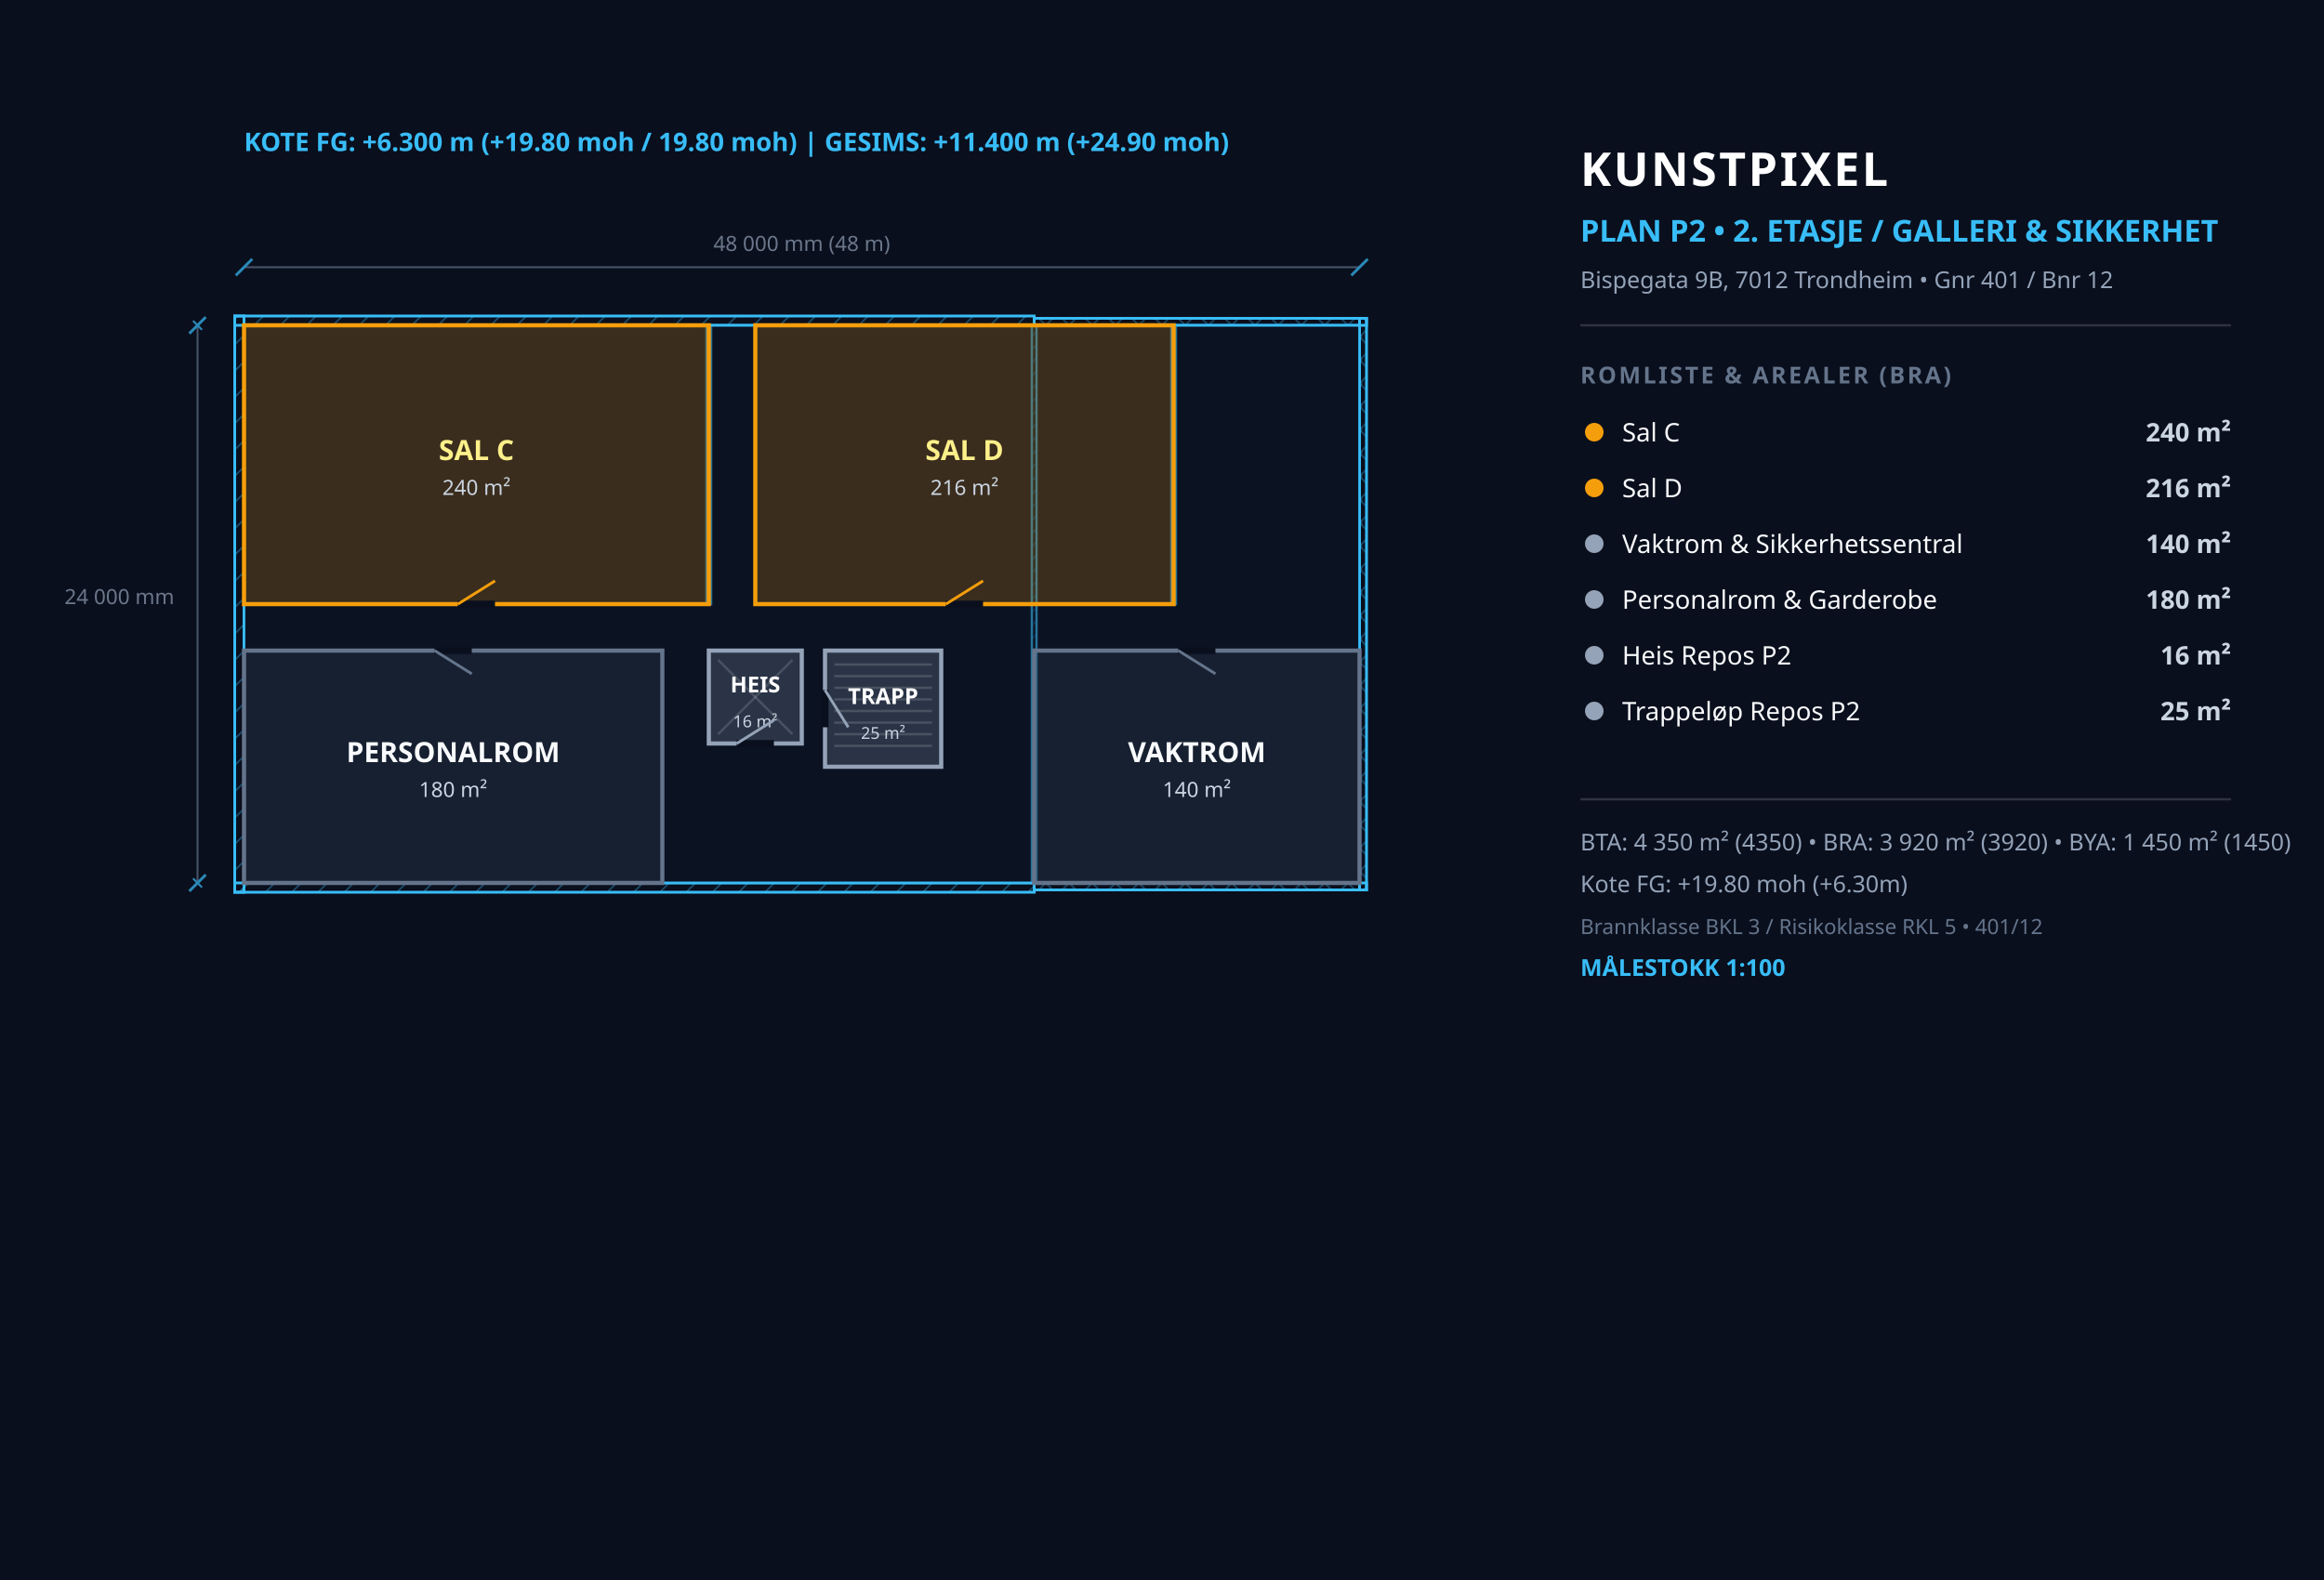
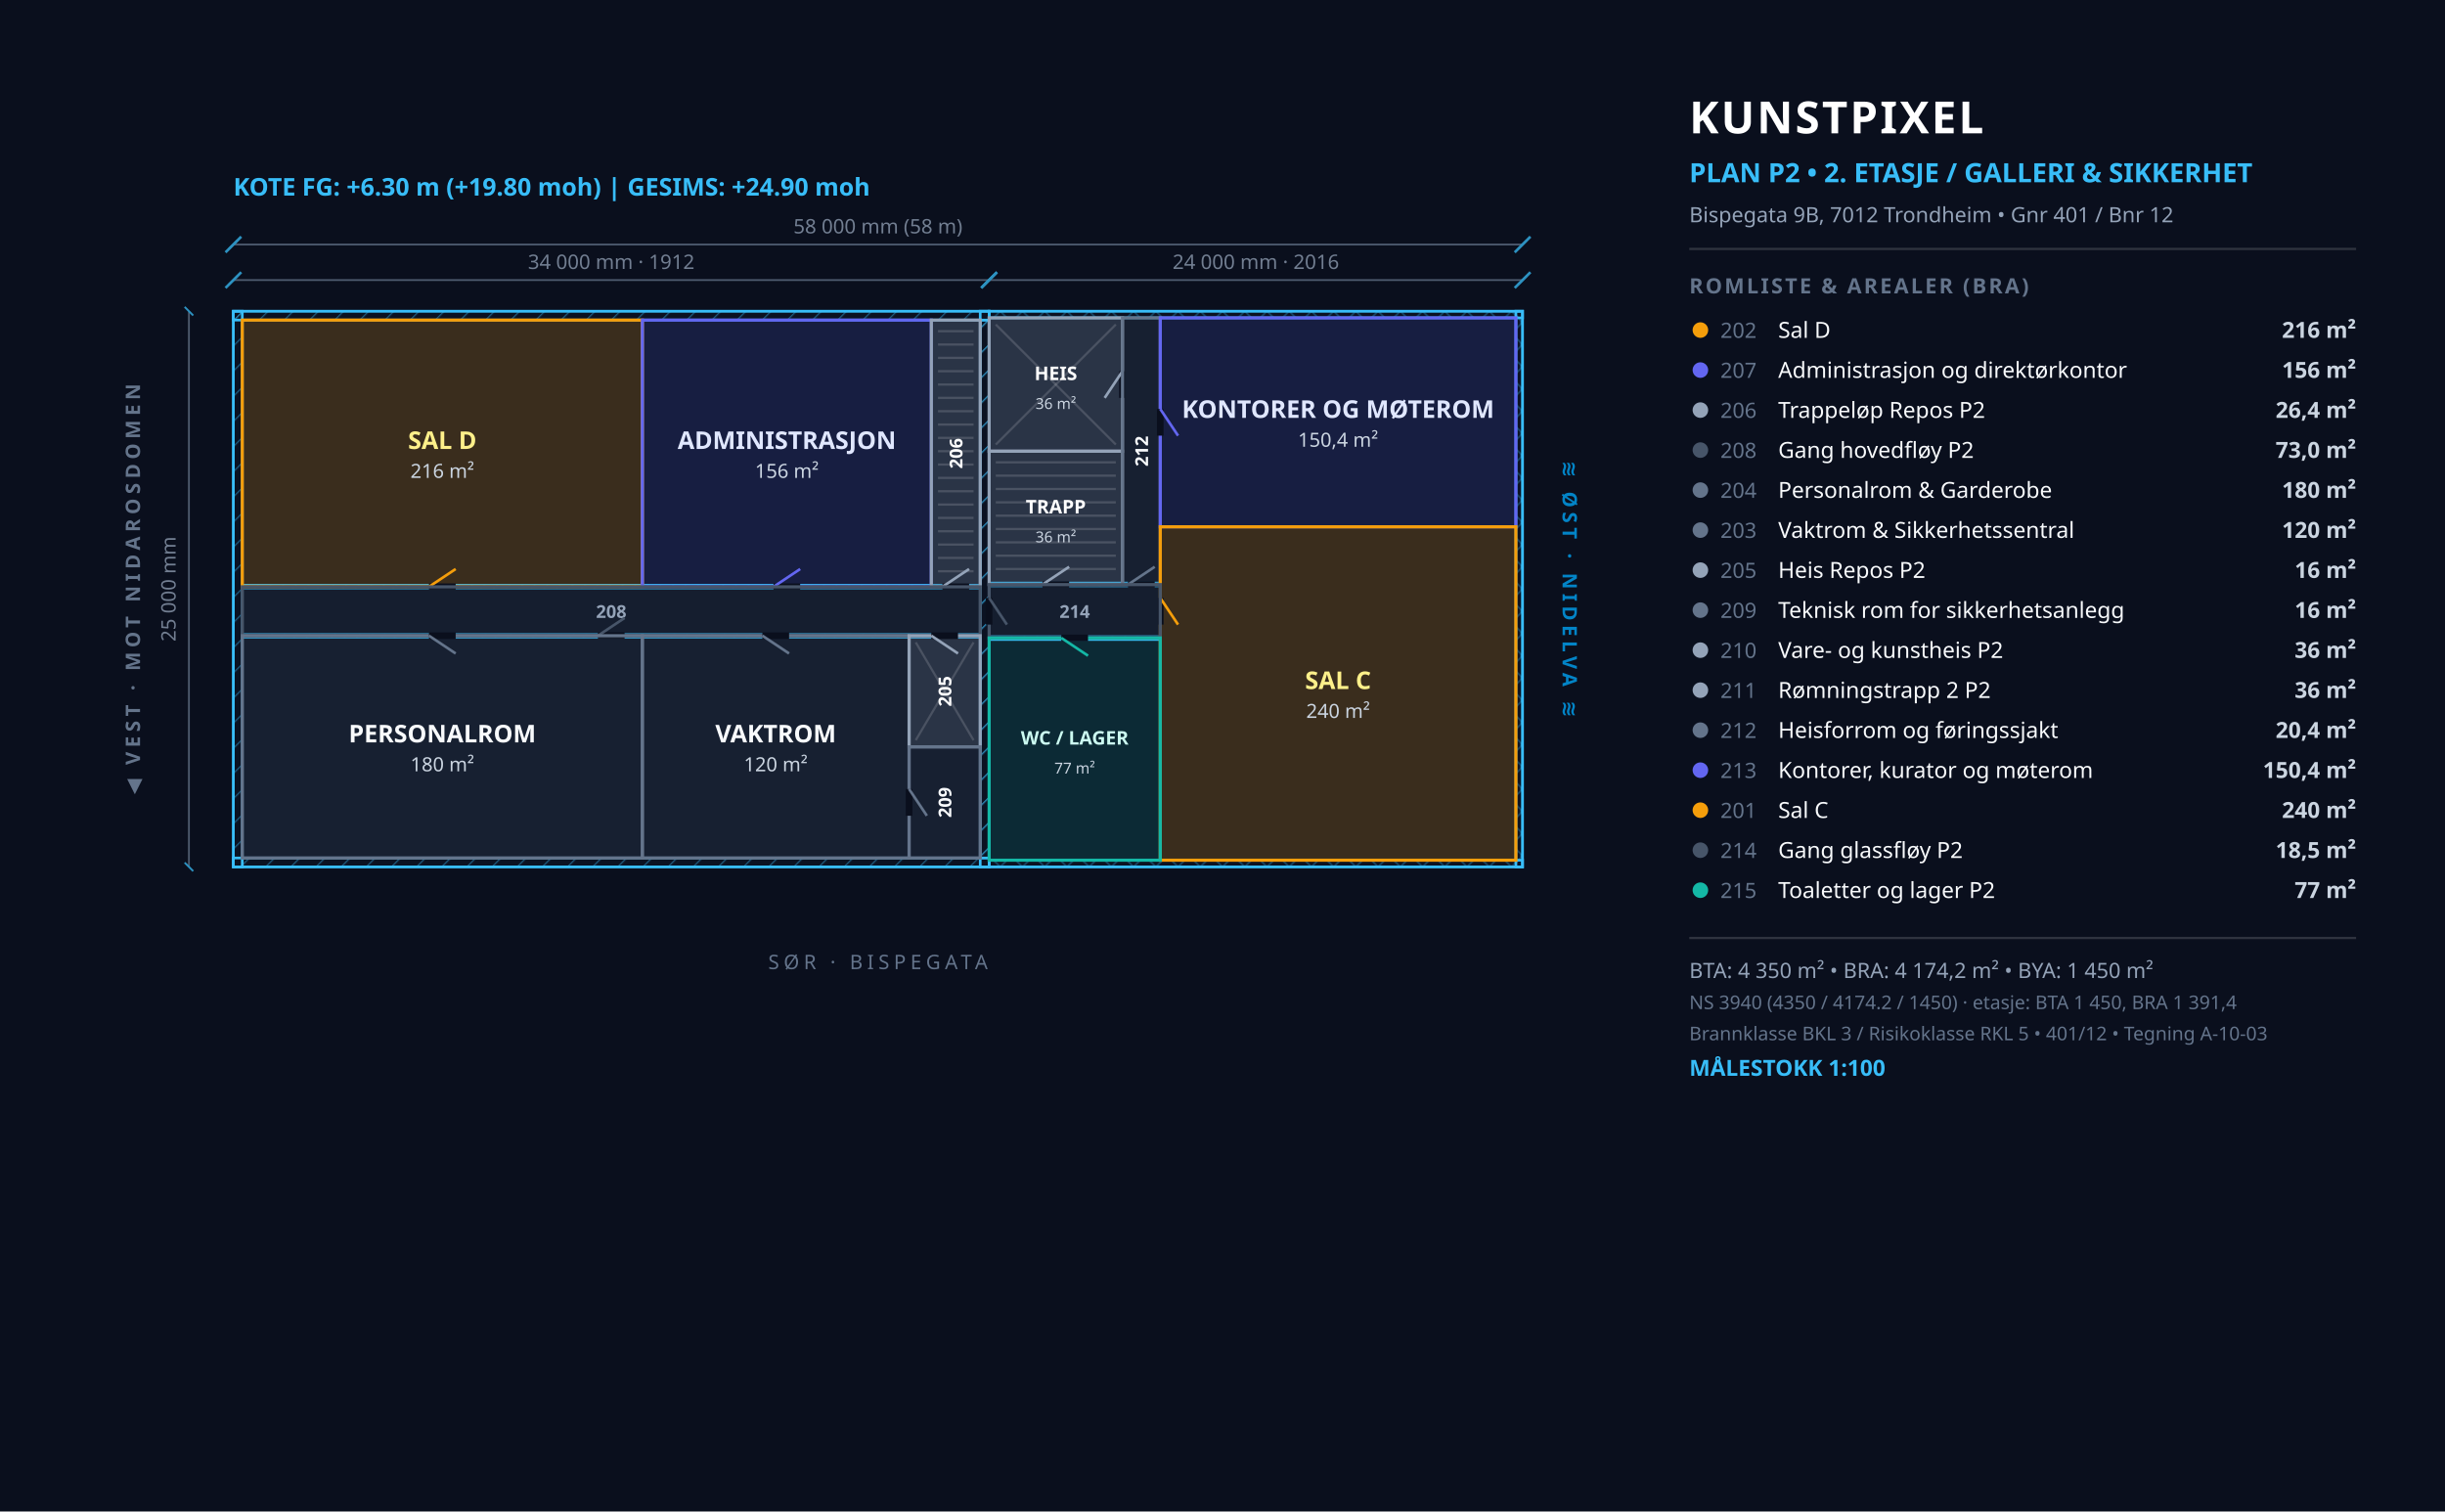
- <svg xmlns="http://www.w3.org/2000/svg" viewBox="0 0 1000 680" width="100%" height="100%" class="blueprint-svg">
+ <svg xmlns="http://www.w3.org/2000/svg" viewBox="0 0 1100 680" width="100%" height="100%" class="blueprint-svg">
  <defs>
    <pattern id="hatch-tegl-400" width="8" height="8" patternTransform="rotate(45 0 0)" patternUnits="userSpaceOnUse">
      <line x1="0" y1="0" x2="0" y2="8" stroke="rgba(56, 189, 248, 0.4)" stroke-width="1.2" />
    </pattern>
    <pattern id="hatch-betong-300" width="10" height="10" patternUnits="userSpaceOnUse">
      <line x1="0" y1="0" x2="10" y2="10" stroke="rgba(56, 189, 248, 0.3)" stroke-width="0.8" />
      <line x1="10" y1="0" x2="0" y2="10" stroke="rgba(56, 189, 248, 0.3)" stroke-width="0.8" />
      <circle cx="5" cy="5" r="1.2" fill="rgba(56, 189, 248, 0.3)" />
    </pattern>
    <pattern id="hatch-baerevegg-200" width="4" height="4" patternTransform="rotate(45 0 0)" patternUnits="userSpaceOnUse">
      <line x1="0" y1="0" x2="0" y2="4" stroke="rgba(2, 132, 199, 0.5)" stroke-width="1.2" />
    </pattern>
    <marker id="tick-45" viewBox="0 0 10 10" refX="5" refY="5" markerWidth="6" markerHeight="6" orient="auto">
      <line x1="1" y1="9" x2="9" y2="1" stroke="#38bdf8" stroke-width="1.8" class="arch-tick" />
    </marker>
  </defs>
  <rect width="100%" height="100%" fill="#0a0f1d" />
-   <text x="105" y="65" font-family="sans-serif" font-size="11" font-weight="600" fill="#38bdf8">KOTE FG: +6.300 m (+19.80 moh / 19.80 moh) | GESIMS: +11.400 m (+24.90 moh)</text>
+   <text x="105" y="88" font-family="sans-serif" font-size="11" font-weight="600" fill="#38bdf8">KOTE FG: +6.30 m (+19.80 moh) | GESIMS: +24.90 moh</text>
+   <rect x="105" y="140" width="580" height="250" fill="rgba(15, 23, 42, 0.45)" stroke="#38bdf8" stroke-width="1" />
  <g class="architectural-walls">
-     <rect x="101" y="136" width="4" height="248" fill="url(#hatch-tegl-400)" stroke="#38bdf8" stroke-width="1.2" />
-     <rect x="101" y="136" width="344" height="4" fill="url(#hatch-tegl-400)" stroke="#38bdf8" stroke-width="1.2" />
-     <rect x="101" y="380" width="344" height="4" fill="url(#hatch-tegl-400)" stroke="#38bdf8" stroke-width="1.2" />
-     <rect x="585" y="137" width="3" height="246" fill="url(#hatch-betong-300)" stroke="#38bdf8" stroke-width="1.2" />
-     <rect x="445" y="137" width="143" height="3" fill="url(#hatch-betong-300)" stroke="#38bdf8" stroke-width="1.2" />
-     <rect x="445" y="380" width="143" height="3" fill="url(#hatch-betong-300)" stroke="#38bdf8" stroke-width="1.2" />
-     <rect x="444" y="140" width="2" height="240" fill="url(#hatch-baerevegg-200)" stroke="#38bdf8" stroke-width="1" />
-     <rect x="304" y="140" width="2" height="120" fill="url(#hatch-baerevegg-200)" stroke="#38bdf8" stroke-width="1" />
-     <rect x="504" y="140" width="2" height="120" fill="url(#hatch-baerevegg-200)" stroke="#38bdf8" stroke-width="1" />
-   </g>
-   <rect x="105" y="140" width="480" height="240" fill="rgba(15, 23, 42, 0.45)" stroke="#38bdf8" stroke-width="1" />
+     <rect class="yttervegg" data-volum="HOVEDFLOY" x="105" y="140" width="340" height="4" fill="url(#hatch-tegl-400)" stroke="#38bdf8" stroke-width="1.2" />
+     <rect class="yttervegg" data-volum="HOVEDFLOY" x="105" y="386" width="340" height="4" fill="url(#hatch-tegl-400)" stroke="#38bdf8" stroke-width="1.2" />
+     <rect class="yttervegg" data-volum="HOVEDFLOY" x="105" y="140" width="4" height="250" fill="url(#hatch-tegl-400)" stroke="#38bdf8" stroke-width="1.2" />
+     <rect class="yttervegg" data-volum="HOVEDFLOY" x="441" y="140" width="4" height="250" fill="url(#hatch-tegl-400)" stroke="#38bdf8" stroke-width="1.2" />
+     <rect class="yttervegg" data-volum="GLASSFLOY" x="445" y="140" width="240" height="3" fill="url(#hatch-betong-300)" stroke="#38bdf8" stroke-width="1.2" />
+     <rect class="yttervegg" data-volum="GLASSFLOY" x="445" y="387" width="240" height="3" fill="url(#hatch-betong-300)" stroke="#38bdf8" stroke-width="1.2" />
+     <rect class="yttervegg" data-volum="GLASSFLOY" x="682" y="140" width="3" height="250" fill="url(#hatch-betong-300)" stroke="#38bdf8" stroke-width="1.2" />
+     <rect class="fasadevegg" x="441" y="144" width="4" height="242" fill="url(#hatch-tegl-400)" stroke="#38bdf8" stroke-width="1" />
+     <rect class="baerevegg" x="109" y="263" width="332" height="2" fill="url(#hatch-baerevegg-200)" stroke="#38bdf8" stroke-width="0.6" />
+     <rect class="baerevegg" x="109" y="285" width="332" height="2" fill="url(#hatch-baerevegg-200)" stroke="#38bdf8" stroke-width="0.6" />
+     <rect class="baerevegg" x="445" y="262" width="77" height="2" fill="url(#hatch-baerevegg-200)" stroke="#38bdf8" stroke-width="0.6" />
+     <rect class="baerevegg" x="445" y="286" width="77" height="2" fill="url(#hatch-baerevegg-200)" stroke="#38bdf8" stroke-width="0.6" />
+   </g>
+   <g class="blueprint-room" data-room-id="SAL-D" style="cursor: pointer;">
+     <rect x="109" y="144" width="180" height="120" fill="rgba(245, 158, 11, 0.20)" stroke="#f59e0b" stroke-width="1.4" />
+     <text x="199.0" y="202.0" font-family="sans-serif" font-size="11" font-weight="bold" fill="#fef08a" text-anchor="middle">SAL D</text>
+     <text x="199.0" y="215.0" font-family="sans-serif" font-size="8.8" font-weight="500" fill="#cbd5e1" text-anchor="middle">216 m²</text>
+   </g>
+   <line x1="193.0" y1="264" x2="205.0" y2="264" stroke="#0a0f1d" stroke-width="3" />
+   <line x1="193.0" y1="264" x2="205.0" y2="256" stroke="#f59e0b" stroke-width="1.2" />
+   <g class="blueprint-room" data-room-id="ADM-1" style="cursor: pointer;">
+     <rect x="289" y="144" width="130" height="120" fill="rgba(99, 102, 241, 0.15)" stroke="#6366f1" stroke-width="1.4" />
+     <text x="354.0" y="202.0" font-family="sans-serif" font-size="11" font-weight="bold" fill="#e0e7ff" text-anchor="middle">ADMINISTRASJON</text>
+     <text x="354.0" y="215.0" font-family="sans-serif" font-size="8.8" font-weight="500" fill="#cbd5e1" text-anchor="middle">156 m²</text>
+   </g>
+   <line x1="348.0" y1="264" x2="360.0" y2="264" stroke="#0a0f1d" stroke-width="3" />
+   <line x1="348.0" y1="264" x2="360.0" y2="256" stroke="#6366f1" stroke-width="1.2" />
+   <g class="blueprint-room" data-room-id="TRAPP-P2" style="cursor: pointer;">
+     <rect x="419" y="144" width="22" height="120" fill="rgba(100, 116, 139, 0.35)" stroke="#94a3b8" stroke-width="1.4" />
+     <text x="430.0" y="207.0" font-family="sans-serif" font-size="8" font-weight="bold" fill="#ffffff" text-anchor="middle" transform="rotate(-90 430.0 204.0)">206</text>
+   </g>
+   <line x1="422" y1="149" x2="438" y2="149" stroke="rgba(255, 255, 255, 0.15)" stroke-width="1" />
+   <line x1="422" y1="155" x2="438" y2="155" stroke="rgba(255, 255, 255, 0.15)" stroke-width="1" />
+   <line x1="422" y1="161" x2="438" y2="161" stroke="rgba(255, 255, 255, 0.15)" stroke-width="1" />
+   <line x1="422" y1="167" x2="438" y2="167" stroke="rgba(255, 255, 255, 0.15)" stroke-width="1" />
+   <line x1="422" y1="173" x2="438" y2="173" stroke="rgba(255, 255, 255, 0.15)" stroke-width="1" />
+   <line x1="422" y1="179" x2="438" y2="179" stroke="rgba(255, 255, 255, 0.15)" stroke-width="1" />
+   <line x1="422" y1="185" x2="438" y2="185" stroke="rgba(255, 255, 255, 0.15)" stroke-width="1" />
+   <line x1="422" y1="191" x2="438" y2="191" stroke="rgba(255, 255, 255, 0.15)" stroke-width="1" />
+   <line x1="422" y1="197" x2="438" y2="197" stroke="rgba(255, 255, 255, 0.15)" stroke-width="1" />
+   <line x1="422" y1="203" x2="438" y2="203" stroke="rgba(255, 255, 255, 0.15)" stroke-width="1" />
+   <line x1="422" y1="209" x2="438" y2="209" stroke="rgba(255, 255, 255, 0.15)" stroke-width="1" />
+   <line x1="422" y1="215" x2="438" y2="215" stroke="rgba(255, 255, 255, 0.15)" stroke-width="1" />
+   <line x1="422" y1="221" x2="438" y2="221" stroke="rgba(255, 255, 255, 0.15)" stroke-width="1" />
+   <line x1="422" y1="227" x2="438" y2="227" stroke="rgba(255, 255, 255, 0.15)" stroke-width="1" />
+   <line x1="422" y1="233" x2="438" y2="233" stroke="rgba(255, 255, 255, 0.15)" stroke-width="1" />
+   <line x1="422" y1="239" x2="438" y2="239" stroke="rgba(255, 255, 255, 0.15)" stroke-width="1" />
+   <line x1="422" y1="245" x2="438" y2="245" stroke="rgba(255, 255, 255, 0.15)" stroke-width="1" />
+   <line x1="422" y1="251" x2="438" y2="251" stroke="rgba(255, 255, 255, 0.15)" stroke-width="1" />
+   <line x1="422" y1="257" x2="438" y2="257" stroke="rgba(255, 255, 255, 0.15)" stroke-width="1" />
+   <line x1="424.0" y1="264" x2="436.0" y2="264" stroke="#0a0f1d" stroke-width="3" />
+   <line x1="424.0" y1="264" x2="436.0" y2="256" stroke="#94a3b8" stroke-width="1.2" />
+   <g class="blueprint-room" data-room-id="GANG-P2" style="cursor: pointer;">
+     <rect x="109" y="264" width="332" height="22" fill="rgba(30, 41, 59, 0.55)" stroke="#475569" stroke-width="1.4" />
+     <text x="275.0" y="278.0" font-family="sans-serif" font-size="8" font-weight="bold" fill="#94a3b8" text-anchor="middle">208</text>
+   </g>
+   <line x1="269.0" y1="286" x2="281.0" y2="286" stroke="#0a0f1d" stroke-width="3" />
+   <line x1="269.0" y1="286" x2="281.0" y2="278" stroke="#475569" stroke-width="1.2" />
+   <g class="blueprint-room" data-room-id="PAU-1" style="cursor: pointer;">
+     <rect x="109" y="286" width="180" height="100" fill="rgba(51, 65, 85, 0.30)" stroke="#64748b" stroke-width="1.4" />
+     <text x="199.0" y="334.0" font-family="sans-serif" font-size="11" font-weight="bold" fill="#f8fafc" text-anchor="middle">PERSONALROM</text>
+     <text x="199.0" y="347.0" font-family="sans-serif" font-size="8.8" font-weight="500" fill="#cbd5e1" text-anchor="middle">180 m²</text>
+   </g>
+   <line x1="193.0" y1="286" x2="205.0" y2="286" stroke="#0a0f1d" stroke-width="3" />
+   <line x1="193.0" y1="286" x2="205.0" y2="294" stroke="#64748b" stroke-width="1.2" />
+   <g class="blueprint-room" data-room-id="VAK-1" style="cursor: pointer;">
+     <rect x="289" y="286" width="120" height="100" fill="rgba(51, 65, 85, 0.30)" stroke="#64748b" stroke-width="1.4" />
+     <text x="349.0" y="334.0" font-family="sans-serif" font-size="11" font-weight="bold" fill="#f8fafc" text-anchor="middle">VAKTROM</text>
+     <text x="349.0" y="347.0" font-family="sans-serif" font-size="8.8" font-weight="500" fill="#cbd5e1" text-anchor="middle">120 m²</text>
+   </g>
+   <line x1="343.0" y1="286" x2="355.0" y2="286" stroke="#0a0f1d" stroke-width="3" />
+   <line x1="343.0" y1="286" x2="355.0" y2="294" stroke="#64748b" stroke-width="1.2" />
+   <g class="blueprint-room" data-room-id="HEIS-P2" style="cursor: pointer;">
+     <rect x="409" y="286" width="32" height="50" fill="rgba(100, 116, 139, 0.35)" stroke="#94a3b8" stroke-width="1.4" />
+     <text x="425.0" y="314.0" font-family="sans-serif" font-size="8" font-weight="bold" fill="#ffffff" text-anchor="middle" transform="rotate(-90 425.0 311.0)">205</text>
+   </g>
+   <line x1="412" y1="289" x2="438" y2="333" stroke="rgba(255, 255, 255, 0.15)" stroke-width="1" />
+   <line x1="438" y1="289" x2="412" y2="333" stroke="rgba(255, 255, 255, 0.15)" stroke-width="1" />
+   <line x1="419.0" y1="286" x2="431.0" y2="286" stroke="#0a0f1d" stroke-width="3" />
+   <line x1="419.0" y1="286" x2="431.0" y2="294" stroke="#94a3b8" stroke-width="1.2" />
+   <g class="blueprint-room" data-room-id="SIK-P2" style="cursor: pointer;">
+     <rect x="409" y="336" width="32" height="50" fill="rgba(51, 65, 85, 0.30)" stroke="#64748b" stroke-width="1.4" />
+     <text x="425.0" y="364.0" font-family="sans-serif" font-size="8" font-weight="bold" fill="#f8fafc" text-anchor="middle" transform="rotate(-90 425.0 361.0)">209</text>
+   </g>
+   <line x1="409" y1="355.0" x2="409" y2="367.0" stroke="#0a0f1d" stroke-width="3" />
+   <line x1="409" y1="355.0" x2="417" y2="367.0" stroke="#64748b" stroke-width="1.2" />
+   <g class="blueprint-room" data-room-id="VHEIS-P2" style="cursor: pointer;">
+     <rect x="445" y="143" width="60" height="60" fill="rgba(100, 116, 139, 0.35)" stroke="#94a3b8" stroke-width="1.4" />
+     <text x="475.0" y="171.0" font-family="sans-serif" font-size="8.5" font-weight="bold" fill="#ffffff" text-anchor="middle">HEIS</text>
+     <text x="475.0" y="184.0" font-family="sans-serif" font-size="6.8" font-weight="500" fill="#cbd5e1" text-anchor="middle">36 m²</text>
+   </g>
+   <line x1="448" y1="146" x2="502" y2="200" stroke="rgba(255, 255, 255, 0.15)" stroke-width="1" />
+   <line x1="502" y1="146" x2="448" y2="200" stroke="rgba(255, 255, 255, 0.15)" stroke-width="1" />
+   <line x1="505" y1="167.0" x2="505" y2="179.0" stroke="#0a0f1d" stroke-width="3" />
+   <line x1="505" y1="167.0" x2="497" y2="179.0" stroke="#94a3b8" stroke-width="1.2" />
+   <g class="blueprint-room" data-room-id="TRAPP2-P2" style="cursor: pointer;">
+     <rect x="445" y="203" width="60" height="60" fill="rgba(100, 116, 139, 0.35)" stroke="#94a3b8" stroke-width="1.4" />
+     <text x="475.0" y="231.0" font-family="sans-serif" font-size="8.5" font-weight="bold" fill="#ffffff" text-anchor="middle">TRAPP</text>
+     <text x="475.0" y="244.0" font-family="sans-serif" font-size="6.8" font-weight="500" fill="#cbd5e1" text-anchor="middle">36 m²</text>
+   </g>
+   <line x1="448" y1="208" x2="502" y2="208" stroke="rgba(255, 255, 255, 0.15)" stroke-width="1" />
+   <line x1="448" y1="214" x2="502" y2="214" stroke="rgba(255, 255, 255, 0.15)" stroke-width="1" />
+   <line x1="448" y1="220" x2="502" y2="220" stroke="rgba(255, 255, 255, 0.15)" stroke-width="1" />
+   <line x1="448" y1="226" x2="502" y2="226" stroke="rgba(255, 255, 255, 0.15)" stroke-width="1" />
+   <line x1="448" y1="232" x2="502" y2="232" stroke="rgba(255, 255, 255, 0.15)" stroke-width="1" />
+   <line x1="448" y1="238" x2="502" y2="238" stroke="rgba(255, 255, 255, 0.15)" stroke-width="1" />
+   <line x1="448" y1="244" x2="502" y2="244" stroke="rgba(255, 255, 255, 0.15)" stroke-width="1" />
+   <line x1="448" y1="250" x2="502" y2="250" stroke="rgba(255, 255, 255, 0.15)" stroke-width="1" />
+   <line x1="448" y1="256" x2="502" y2="256" stroke="rgba(255, 255, 255, 0.15)" stroke-width="1" />
+   <line x1="469.0" y1="263" x2="481.0" y2="263" stroke="#0a0f1d" stroke-width="3" />
+   <line x1="469.0" y1="263" x2="481.0" y2="255" stroke="#94a3b8" stroke-width="1.2" />
+   <g class="blueprint-room" data-room-id="FOR-P2" style="cursor: pointer;">
+     <rect x="505" y="143" width="17" height="120" fill="rgba(51, 65, 85, 0.30)" stroke="#64748b" stroke-width="1.4" />
+     <text x="513.5" y="206.0" font-family="sans-serif" font-size="8" font-weight="bold" fill="#f8fafc" text-anchor="middle" transform="rotate(-90 513.5 203.0)">212</text>
+   </g>
+   <line x1="507.5" y1="263" x2="519.5" y2="263" stroke="#0a0f1d" stroke-width="3" />
+   <line x1="507.5" y1="263" x2="519.5" y2="255" stroke="#64748b" stroke-width="1.2" />
+   <g class="blueprint-room" data-room-id="KON-P2" style="cursor: pointer;">
+     <rect x="522" y="143" width="160" height="94" fill="rgba(99, 102, 241, 0.15)" stroke="#6366f1" stroke-width="1.4" />
+     <text x="602.0" y="188.0" font-family="sans-serif" font-size="11" font-weight="bold" fill="#e0e7ff" text-anchor="middle">KONTORER OG MØTEROM</text>
+     <text x="602.0" y="201.0" font-family="sans-serif" font-size="8.8" font-weight="500" fill="#cbd5e1" text-anchor="middle">150,4 m²</text>
+   </g>
+   <line x1="522" y1="184.0" x2="522" y2="196.0" stroke="#0a0f1d" stroke-width="3" />
+   <line x1="522" y1="184.0" x2="530" y2="196.0" stroke="#6366f1" stroke-width="1.2" />
  <g class="blueprint-room" data-room-id="SAL-C" style="cursor: pointer;">
-     <rect x="105" y="140" width="200" height="120" fill="rgba(245, 158, 11, 0.20)" stroke="#f59e0b" stroke-width="1.8" />
-     <text x="205.0" y="198.0" font-family="sans-serif" font-size="12" font-weight="bold" fill="#fef08a" text-anchor="middle">SAL C</text>
-     <text x="205.0" y="213.0" font-family="sans-serif" font-size="9.0" font-weight="500" fill="#cbd5e1" text-anchor="middle">240 m²</text>
-   </g>
-   <line x1="197.0" y1="260" x2="213.0" y2="260" stroke="#0a0f1d" stroke-width="3" />
-   <line x1="197.0" y1="260" x2="213.0" y2="250" stroke="#f59e0b" stroke-width="1.2" />
-   <g class="blueprint-room" data-room-id="SAL-D" style="cursor: pointer;">
-     <rect x="325" y="140" width="180" height="120" fill="rgba(245, 158, 11, 0.20)" stroke="#f59e0b" stroke-width="1.8" />
-     <text x="415.0" y="198.0" font-family="sans-serif" font-size="12" font-weight="bold" fill="#fef08a" text-anchor="middle">SAL D</text>
-     <text x="415.0" y="213.0" font-family="sans-serif" font-size="9.0" font-weight="500" fill="#cbd5e1" text-anchor="middle">216 m²</text>
-   </g>
-   <line x1="407.0" y1="260" x2="423.0" y2="260" stroke="#0a0f1d" stroke-width="3" />
-   <line x1="407.0" y1="260" x2="423.0" y2="250" stroke="#f59e0b" stroke-width="1.2" />
-   <g class="blueprint-room" data-room-id="VAK-1" style="cursor: pointer;">
-     <rect x="445" y="280" width="140" height="100" fill="rgba(51, 65, 85, 0.30)" stroke="#64748b" stroke-width="1.8" />
-     <text x="515.0" y="328.0" font-family="sans-serif" font-size="12" font-weight="bold" fill="#f8fafc" text-anchor="middle">VAKTROM</text>
-     <text x="515.0" y="343.0" font-family="sans-serif" font-size="9.0" font-weight="500" fill="#cbd5e1" text-anchor="middle">140 m²</text>
-   </g>
-   <line x1="507.0" y1="280" x2="523.0" y2="280" stroke="#0a0f1d" stroke-width="3" />
-   <line x1="507.0" y1="280" x2="523.0" y2="290" stroke="#64748b" stroke-width="1.2" />
-   <g class="blueprint-room" data-room-id="PAU-1" style="cursor: pointer;">
-     <rect x="105" y="280" width="180" height="100" fill="rgba(51, 65, 85, 0.30)" stroke="#64748b" stroke-width="1.8" />
-     <text x="195.0" y="328.0" font-family="sans-serif" font-size="12" font-weight="bold" fill="#f8fafc" text-anchor="middle">PERSONALROM</text>
-     <text x="195.0" y="343.0" font-family="sans-serif" font-size="9.0" font-weight="500" fill="#cbd5e1" text-anchor="middle">180 m²</text>
-   </g>
-   <line x1="187.0" y1="280" x2="203.0" y2="280" stroke="#0a0f1d" stroke-width="3" />
-   <line x1="187.0" y1="280" x2="203.0" y2="290" stroke="#64748b" stroke-width="1.2" />
-   <g class="blueprint-room" data-room-id="HEIS-P2" style="cursor: pointer;">
-     <rect x="305" y="280" width="40" height="40" fill="rgba(100, 116, 139, 0.35)" stroke="#94a3b8" stroke-width="1.8" />
-     <text x="325.0" y="298.0" font-family="sans-serif" font-size="9.5" font-weight="bold" fill="#ffffff" text-anchor="middle">HEIS</text>
-     <text x="325.0" y="313.0" font-family="sans-serif" font-size="7.1" font-weight="500" fill="#cbd5e1" text-anchor="middle">16 m²</text>
-   </g>
-   <line x1="309" y1="284" x2="341" y2="316" stroke="rgba(255, 255, 255, 0.15)" stroke-width="1" />
-   <line x1="341" y1="284" x2="309" y2="316" stroke="rgba(255, 255, 255, 0.15)" stroke-width="1" />
-   <line x1="317.0" y1="320" x2="333.0" y2="320" stroke="#0a0f1d" stroke-width="3" />
-   <line x1="317.0" y1="320" x2="333.0" y2="310" stroke="#94a3b8" stroke-width="1.2" />
-   <g class="blueprint-room" data-room-id="TRAPP-P2" style="cursor: pointer;">
-     <rect x="355" y="280" width="50" height="50" fill="rgba(100, 116, 139, 0.35)" stroke="#94a3b8" stroke-width="1.8" />
-     <text x="380.0" y="303.0" font-family="sans-serif" font-size="9.5" font-weight="bold" fill="#ffffff" text-anchor="middle">TRAPP</text>
-     <text x="380.0" y="318.0" font-family="sans-serif" font-size="7.1" font-weight="500" fill="#cbd5e1" text-anchor="middle">25 m²</text>
-   </g>
-   <line x1="359" y1="286" x2="401" y2="286" stroke="rgba(255, 255, 255, 0.15)" stroke-width="1" />
-   <line x1="359" y1="291" x2="401" y2="291" stroke="rgba(255, 255, 255, 0.15)" stroke-width="1" />
-   <line x1="359" y1="296" x2="401" y2="296" stroke="rgba(255, 255, 255, 0.15)" stroke-width="1" />
-   <line x1="359" y1="301" x2="401" y2="301" stroke="rgba(255, 255, 255, 0.15)" stroke-width="1" />
-   <line x1="359" y1="306" x2="401" y2="306" stroke="rgba(255, 255, 255, 0.15)" stroke-width="1" />
-   <line x1="359" y1="311" x2="401" y2="311" stroke="rgba(255, 255, 255, 0.15)" stroke-width="1" />
-   <line x1="359" y1="316" x2="401" y2="316" stroke="rgba(255, 255, 255, 0.15)" stroke-width="1" />
-   <line x1="359" y1="321" x2="401" y2="321" stroke="rgba(255, 255, 255, 0.15)" stroke-width="1" />
-   <line x1="355" y1="297.0" x2="355" y2="313.0" stroke="#0a0f1d" stroke-width="3" />
-   <line x1="355" y1="297.0" x2="365" y2="313.0" stroke="#94a3b8" stroke-width="1.2" />
-   <g class="dimension-chain" style="opacity: 0.7;">
-     <line x1="105" y1="115" x2="585" y2="115" stroke="#64748b" stroke-width="0.8" marker-start="url(#tick-45)" marker-end="url(#tick-45)" />
-     <line x1="105" y1="110" x2="105" y2="120" stroke="#38bdf8" stroke-width="1.2" class="arch-tick" transform="rotate(45 105 115)" />
-     <line x1="585" y1="110" x2="585" y2="120" stroke="#38bdf8" stroke-width="1.2" class="arch-tick" transform="rotate(45 585 115)" />
-     <text x="345" y="108" font-family="sans-serif" font-size="9" fill="#94a3b8" text-anchor="middle">48 000 mm (48 m)</text>
-     <line x1="85" y1="140" x2="85" y2="380" stroke="#64748b" stroke-width="0.8" marker-start="url(#tick-45)" marker-end="url(#tick-45)" />
-     <line x1="85" y1="135" x2="85" y2="145" stroke="#38bdf8" stroke-width="1.2" class="arch-tick" transform="rotate(45 85 140)" />
-     <line x1="85" y1="375" x2="85" y2="385" stroke="#38bdf8" stroke-width="1.2" class="arch-tick" transform="rotate(45 85 380)" />
-     <text x="75" y="260" font-family="sans-serif" font-size="9" fill="#94a3b8" text-anchor="end">24 000 mm</text>
-   </g>
-   <g class="title-block" transform="translate(680, 80)">
+     <rect x="522" y="237" width="160" height="150" fill="rgba(245, 158, 11, 0.20)" stroke="#f59e0b" stroke-width="1.4" />
+     <text x="602.0" y="310.0" font-family="sans-serif" font-size="11" font-weight="bold" fill="#fef08a" text-anchor="middle">SAL C</text>
+     <text x="602.0" y="323.0" font-family="sans-serif" font-size="8.8" font-weight="500" fill="#cbd5e1" text-anchor="middle">240 m²</text>
+   </g>
+   <line x1="522" y1="269" x2="522" y2="281" stroke="#0a0f1d" stroke-width="3" />
+   <line x1="522" y1="269" x2="530" y2="281" stroke="#f59e0b" stroke-width="1.2" />
+   <g class="blueprint-room" data-room-id="GANG-P2G" style="cursor: pointer;">
+     <rect x="445" y="263" width="77" height="24" fill="rgba(30, 41, 59, 0.55)" stroke="#475569" stroke-width="1.4" />
+     <text x="483.5" y="278.0" font-family="sans-serif" font-size="8" font-weight="bold" fill="#94a3b8" text-anchor="middle">214</text>
+   </g>
+   <line x1="445" y1="269.0" x2="445" y2="281.0" stroke="#0a0f1d" stroke-width="3" />
+   <line x1="445" y1="269.0" x2="453" y2="281.0" stroke="#475569" stroke-width="1.2" />
+   <g class="blueprint-room" data-room-id="WC-P2G" style="cursor: pointer;">
+     <rect x="445" y="287" width="77" height="100" fill="rgba(20, 184, 166, 0.15)" stroke="#14b8a6" stroke-width="1.4" />
+     <text x="483.5" y="335.0" font-family="sans-serif" font-size="8.5" font-weight="bold" fill="#ccfbf1" text-anchor="middle">WC / LAGER</text>
+     <text x="483.5" y="348.0" font-family="sans-serif" font-size="6.8" font-weight="500" fill="#cbd5e1" text-anchor="middle">77 m²</text>
+   </g>
+   <line x1="477.5" y1="287" x2="489.5" y2="287" stroke="#0a0f1d" stroke-width="3" />
+   <line x1="477.5" y1="287" x2="489.5" y2="295" stroke="#14b8a6" stroke-width="1.2" />
+   <g class="dimension-chain" style="opacity: 0.75;">
+     <line x1="105" y1="110" x2="685" y2="110" stroke="#64748b" stroke-width="0.8" marker-start="url(#tick-45)" marker-end="url(#tick-45)" />
+     <line x1="105" y1="105" x2="105" y2="115" stroke="#38bdf8" stroke-width="1.2" class="arch-tick" transform="rotate(45 105 110)" />
+     <line x1="685" y1="105" x2="685" y2="115" stroke="#38bdf8" stroke-width="1.2" class="arch-tick" transform="rotate(45 685 110)" />
+     <text x="395.0" y="105" font-family="sans-serif" font-size="9" fill="#94a3b8" text-anchor="middle">58 000 mm (58 m)</text>
+     <line x1="105" y1="126" x2="445" y2="126" stroke="#64748b" stroke-width="0.8" marker-start="url(#tick-45)" marker-end="url(#tick-45)" />
+     <line x1="105" y1="121" x2="105" y2="131" stroke="#38bdf8" stroke-width="1.2" class="arch-tick" transform="rotate(45 105 126)" />
+     <line x1="445" y1="121" x2="445" y2="131" stroke="#38bdf8" stroke-width="1.2" class="arch-tick" transform="rotate(45 445 126)" />
+     <text x="275.0" y="121" font-family="sans-serif" font-size="9" fill="#94a3b8" text-anchor="middle">34 000 mm · 1912</text>
+     <line x1="445" y1="126" x2="685" y2="126" stroke="#64748b" stroke-width="0.8" marker-start="url(#tick-45)" marker-end="url(#tick-45)" />
+     <line x1="445" y1="121" x2="445" y2="131" stroke="#38bdf8" stroke-width="1.2" class="arch-tick" transform="rotate(45 445 126)" />
+     <line x1="685" y1="121" x2="685" y2="131" stroke="#38bdf8" stroke-width="1.2" class="arch-tick" transform="rotate(45 685 126)" />
+     <text x="565.0" y="121" font-family="sans-serif" font-size="9" fill="#94a3b8" text-anchor="middle">24 000 mm · 2016</text>
+     <line x1="85" y1="140" x2="85" y2="390" stroke="#64748b" stroke-width="0.8" marker-start="url(#tick-45)" marker-end="url(#tick-45)" />
+     <text x="79" y="265.0" font-family="sans-serif" font-size="9" fill="#94a3b8" text-anchor="middle" transform="rotate(-90 79 265.0)">25 000 mm</text>
+   </g>
+   <text x="63" y="265.0" font-family="sans-serif" font-size="9" font-weight="600" fill="#64748b" transform="rotate(-90 63 265.0)" letter-spacing="2" text-anchor="middle">◀ VEST · MOT NIDAROSDOMEN</text>
+   <text x="703" y="265.0" font-family="sans-serif" font-size="9" font-weight="600" fill="#0284c7" transform="rotate(90 703 265.0)" letter-spacing="2" text-anchor="middle">≋ ØST · NIDELVA ≋</text>
+   <text x="395.0" y="436" font-family="sans-serif" font-size="9" fill="#64748b" text-anchor="middle" letter-spacing="2">SØR · BISPEGATA</text>
+   <g class="title-block" transform="translate(760, 60)">
    <text x="0" y="0" font-family="sans-serif" font-size="20" font-weight="bold" fill="#ffffff" letter-spacing="1">KUNSTPIXEL</text>
-     <text x="0" y="24" font-family="sans-serif" font-size="13" font-weight="600" fill="#38bdf8">PLAN P2 • 2. ETASJE / GALLERI &amp; SIKKERHET</text>
-     <text x="0" y="44" font-family="sans-serif" font-size="10" fill="#94a3b8">Bispegata 9B, 7012 Trondheim • Gnr 401 / Bnr 12</text>
-     <line x1="0" y1="60" x2="280" y2="60" stroke="rgba(255,255,255,0.15)" stroke-width="1" />
-     <text x="0" y="85" font-family="sans-serif" font-size="10" font-weight="bold" fill="#64748b" letter-spacing="1">ROMLISTE &amp; AREALER (BRA)</text>
-     <circle cx="6" cy="106" r="4" fill="#f59e0b" />
-     <text x="18" y="110" font-family="sans-serif" font-size="11" font-weight="500" fill="#f8fafc">Sal C</text>
-     <text x="280" y="110" font-family="sans-serif" font-size="11" font-weight="600" fill="#cbd5e1" text-anchor="end">240 m²</text>
-     <circle cx="6" cy="130" r="4" fill="#f59e0b" />
-     <text x="18" y="134" font-family="sans-serif" font-size="11" font-weight="500" fill="#f8fafc">Sal D</text>
-     <text x="280" y="134" font-family="sans-serif" font-size="11" font-weight="600" fill="#cbd5e1" text-anchor="end">216 m²</text>
-     <circle cx="6" cy="154" r="4" fill="#94a3b8" />
-     <text x="18" y="158" font-family="sans-serif" font-size="11" font-weight="500" fill="#f8fafc">Vaktrom &amp; Sikkerhetssentral</text>
-     <text x="280" y="158" font-family="sans-serif" font-size="11" font-weight="600" fill="#cbd5e1" text-anchor="end">140 m²</text>
-     <circle cx="6" cy="178" r="4" fill="#94a3b8" />
-     <text x="18" y="182" font-family="sans-serif" font-size="11" font-weight="500" fill="#f8fafc">Personalrom &amp; Garderobe</text>
-     <text x="280" y="182" font-family="sans-serif" font-size="11" font-weight="600" fill="#cbd5e1" text-anchor="end">180 m²</text>
-     <circle cx="6" cy="202" r="4" fill="#94a3b8" />
-     <text x="18" y="206" font-family="sans-serif" font-size="11" font-weight="500" fill="#f8fafc">Heis Repos P2</text>
-     <text x="280" y="206" font-family="sans-serif" font-size="11" font-weight="600" fill="#cbd5e1" text-anchor="end">16 m²</text>
-     <circle cx="6" cy="226" r="4" fill="#94a3b8" />
-     <text x="18" y="230" font-family="sans-serif" font-size="11" font-weight="500" fill="#f8fafc">Trappeløp Repos P2</text>
-     <text x="280" y="230" font-family="sans-serif" font-size="11" font-weight="600" fill="#cbd5e1" text-anchor="end">25 m²</text>
-     <line x1="0" y1="264" x2="280" y2="264" stroke="rgba(255,255,255,0.15)" stroke-width="1" />
-     <text x="0" y="286" font-family="sans-serif" font-size="10" fill="#94a3b8">BTA: 4 350 m² (4350) • BRA: 3 920 m² (3920) • BYA: 1 450 m² (1450)</text>
-     <text x="0" y="304" font-family="sans-serif" font-size="10" fill="#94a3b8">Kote FG: +19.80 moh (+6.30m)</text>
-     <text x="0" y="322" font-family="sans-serif" font-size="9" fill="#64748b">Brannklasse BKL 3 / Risikoklasse RKL 5 • 401/12</text>
-     <text x="0" y="340" font-family="sans-serif" font-size="10" font-weight="bold" fill="#38bdf8">MÅLESTOKK 1:100</text>
+     <text x="0" y="22" font-family="sans-serif" font-size="12" font-weight="600" fill="#38bdf8">PLAN P2 • 2. ETASJE / GALLERI &amp; SIKKERHET</text>
+     <text x="0" y="40" font-family="sans-serif" font-size="9.5" fill="#94a3b8">Bispegata 9B, 7012 Trondheim • Gnr 401 / Bnr 12</text>
+     <line x1="0" y1="52" x2="300" y2="52" stroke="rgba(255,255,255,0.15)" stroke-width="1" />
+     <text x="0" y="72" font-family="sans-serif" font-size="9.5" font-weight="bold" fill="#64748b" letter-spacing="1">ROMLISTE &amp; AREALER (BRA)</text>
+     <circle cx="5" cy="88.5" r="3.5" fill="#f59e0b" />
+     <text x="14" y="92" font-family="sans-serif" font-size="9.5" fill="#64748b">202</text>
+     <text x="40" y="92" font-family="sans-serif" font-size="10" font-weight="500" fill="#f8fafc">Sal D</text>
+     <text x="300" y="92" font-family="sans-serif" font-size="10" font-weight="600" fill="#cbd5e1" text-anchor="end">216 m²</text>
+     <circle cx="5" cy="106.5" r="3.5" fill="#6366f1" />
+     <text x="14" y="110" font-family="sans-serif" font-size="9.5" fill="#64748b">207</text>
+     <text x="40" y="110" font-family="sans-serif" font-size="10" font-weight="500" fill="#f8fafc">Administrasjon og direktørkontor</text>
+     <text x="300" y="110" font-family="sans-serif" font-size="10" font-weight="600" fill="#cbd5e1" text-anchor="end">156 m²</text>
+     <circle cx="5" cy="124.5" r="3.5" fill="#94a3b8" />
+     <text x="14" y="128" font-family="sans-serif" font-size="9.5" fill="#64748b">206</text>
+     <text x="40" y="128" font-family="sans-serif" font-size="10" font-weight="500" fill="#f8fafc">Trappeløp Repos P2</text>
+     <text x="300" y="128" font-family="sans-serif" font-size="10" font-weight="600" fill="#cbd5e1" text-anchor="end">26,4 m²</text>
+     <circle cx="5" cy="142.5" r="3.5" fill="#475569" />
+     <text x="14" y="146" font-family="sans-serif" font-size="9.5" fill="#64748b">208</text>
+     <text x="40" y="146" font-family="sans-serif" font-size="10" font-weight="500" fill="#f8fafc">Gang hovedfløy P2</text>
+     <text x="300" y="146" font-family="sans-serif" font-size="10" font-weight="600" fill="#cbd5e1" text-anchor="end">73,0 m²</text>
+     <circle cx="5" cy="160.5" r="3.5" fill="#64748b" />
+     <text x="14" y="164" font-family="sans-serif" font-size="9.5" fill="#64748b">204</text>
+     <text x="40" y="164" font-family="sans-serif" font-size="10" font-weight="500" fill="#f8fafc">Personalrom &amp; Garderobe</text>
+     <text x="300" y="164" font-family="sans-serif" font-size="10" font-weight="600" fill="#cbd5e1" text-anchor="end">180 m²</text>
+     <circle cx="5" cy="178.5" r="3.5" fill="#64748b" />
+     <text x="14" y="182" font-family="sans-serif" font-size="9.5" fill="#64748b">203</text>
+     <text x="40" y="182" font-family="sans-serif" font-size="10" font-weight="500" fill="#f8fafc">Vaktrom &amp; Sikkerhetssentral</text>
+     <text x="300" y="182" font-family="sans-serif" font-size="10" font-weight="600" fill="#cbd5e1" text-anchor="end">120 m²</text>
+     <circle cx="5" cy="196.5" r="3.5" fill="#94a3b8" />
+     <text x="14" y="200" font-family="sans-serif" font-size="9.5" fill="#64748b">205</text>
+     <text x="40" y="200" font-family="sans-serif" font-size="10" font-weight="500" fill="#f8fafc">Heis Repos P2</text>
+     <text x="300" y="200" font-family="sans-serif" font-size="10" font-weight="600" fill="#cbd5e1" text-anchor="end">16 m²</text>
+     <circle cx="5" cy="214.5" r="3.5" fill="#64748b" />
+     <text x="14" y="218" font-family="sans-serif" font-size="9.5" fill="#64748b">209</text>
+     <text x="40" y="218" font-family="sans-serif" font-size="10" font-weight="500" fill="#f8fafc">Teknisk rom for sikkerhetsanlegg</text>
+     <text x="300" y="218" font-family="sans-serif" font-size="10" font-weight="600" fill="#cbd5e1" text-anchor="end">16 m²</text>
+     <circle cx="5" cy="232.5" r="3.5" fill="#94a3b8" />
+     <text x="14" y="236" font-family="sans-serif" font-size="9.5" fill="#64748b">210</text>
+     <text x="40" y="236" font-family="sans-serif" font-size="10" font-weight="500" fill="#f8fafc">Vare- og kunstheis P2</text>
+     <text x="300" y="236" font-family="sans-serif" font-size="10" font-weight="600" fill="#cbd5e1" text-anchor="end">36 m²</text>
+     <circle cx="5" cy="250.5" r="3.5" fill="#94a3b8" />
+     <text x="14" y="254" font-family="sans-serif" font-size="9.5" fill="#64748b">211</text>
+     <text x="40" y="254" font-family="sans-serif" font-size="10" font-weight="500" fill="#f8fafc">Rømningstrapp 2 P2</text>
+     <text x="300" y="254" font-family="sans-serif" font-size="10" font-weight="600" fill="#cbd5e1" text-anchor="end">36 m²</text>
+     <circle cx="5" cy="268.5" r="3.5" fill="#64748b" />
+     <text x="14" y="272" font-family="sans-serif" font-size="9.5" fill="#64748b">212</text>
+     <text x="40" y="272" font-family="sans-serif" font-size="10" font-weight="500" fill="#f8fafc">Heisforrom og føringssjakt</text>
+     <text x="300" y="272" font-family="sans-serif" font-size="10" font-weight="600" fill="#cbd5e1" text-anchor="end">20,4 m²</text>
+     <circle cx="5" cy="286.5" r="3.5" fill="#6366f1" />
+     <text x="14" y="290" font-family="sans-serif" font-size="9.5" fill="#64748b">213</text>
+     <text x="40" y="290" font-family="sans-serif" font-size="10" font-weight="500" fill="#f8fafc">Kontorer, kurator og møterom</text>
+     <text x="300" y="290" font-family="sans-serif" font-size="10" font-weight="600" fill="#cbd5e1" text-anchor="end">150,4 m²</text>
+     <circle cx="5" cy="304.5" r="3.5" fill="#f59e0b" />
+     <text x="14" y="308" font-family="sans-serif" font-size="9.5" fill="#64748b">201</text>
+     <text x="40" y="308" font-family="sans-serif" font-size="10" font-weight="500" fill="#f8fafc">Sal C</text>
+     <text x="300" y="308" font-family="sans-serif" font-size="10" font-weight="600" fill="#cbd5e1" text-anchor="end">240 m²</text>
+     <circle cx="5" cy="322.5" r="3.5" fill="#475569" />
+     <text x="14" y="326" font-family="sans-serif" font-size="9.5" fill="#64748b">214</text>
+     <text x="40" y="326" font-family="sans-serif" font-size="10" font-weight="500" fill="#f8fafc">Gang glassfløy P2</text>
+     <text x="300" y="326" font-family="sans-serif" font-size="10" font-weight="600" fill="#cbd5e1" text-anchor="end">18,5 m²</text>
+     <circle cx="5" cy="340.5" r="3.5" fill="#14b8a6" />
+     <text x="14" y="344" font-family="sans-serif" font-size="9.5" fill="#64748b">215</text>
+     <text x="40" y="344" font-family="sans-serif" font-size="10" font-weight="500" fill="#f8fafc">Toaletter og lager P2</text>
+     <text x="300" y="344" font-family="sans-serif" font-size="10" font-weight="600" fill="#cbd5e1" text-anchor="end">77 m²</text>
+     <line x1="0" y1="362" x2="300" y2="362" stroke="rgba(255,255,255,0.15)" stroke-width="1" />
+     <text x="0" y="380" font-family="sans-serif" font-size="9.5" fill="#94a3b8">BTA: 4 350 m² • BRA: 4 174,2 m² • BYA: 1 450 m²</text>
+     <text x="0" y="394" font-family="sans-serif" font-size="8.5" fill="#64748b">NS 3940 (4350 / 4174.2 / 1450) · etasje: BTA 1 450, BRA 1 391,4</text>
+     <text x="0" y="408" font-family="sans-serif" font-size="8.5" fill="#64748b">Brannklasse BKL 3 / Risikoklasse RKL 5 • 401/12 • Tegning A-10-03</text>
+     <text x="0" y="424" font-family="sans-serif" font-size="10" font-weight="bold" fill="#38bdf8">MÅLESTOKK 1:100</text>
  </g>
</svg>
